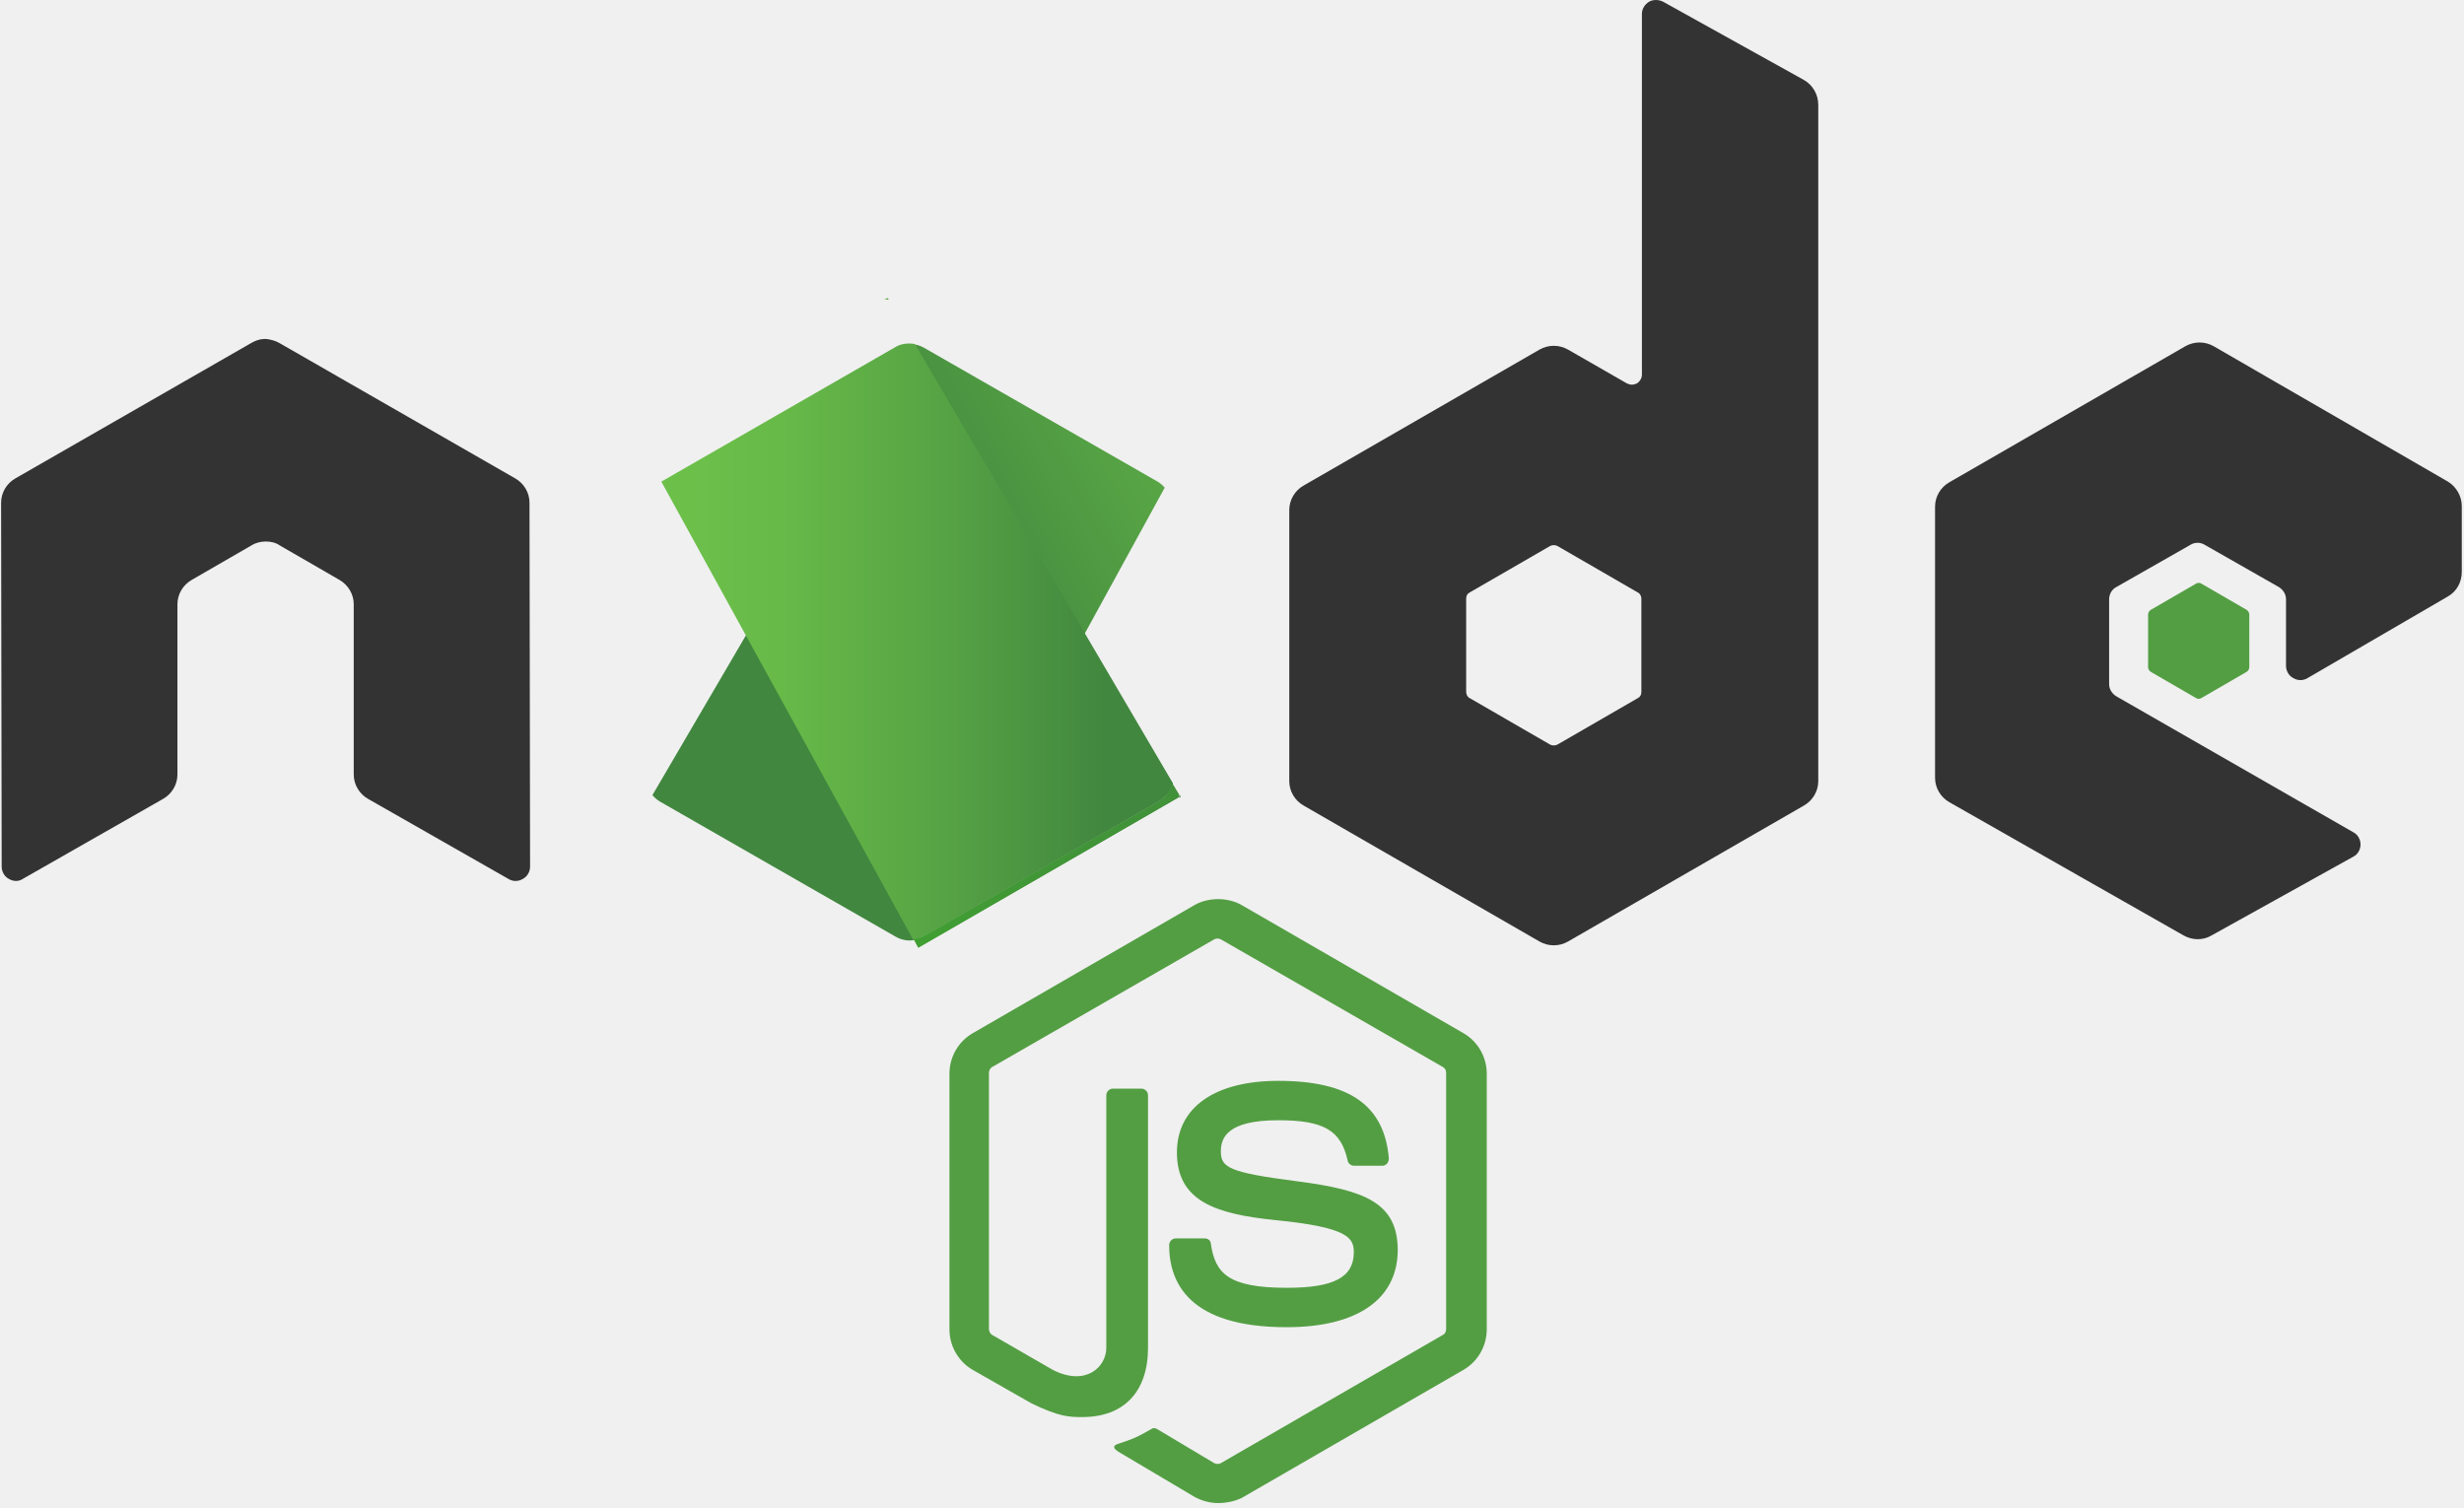
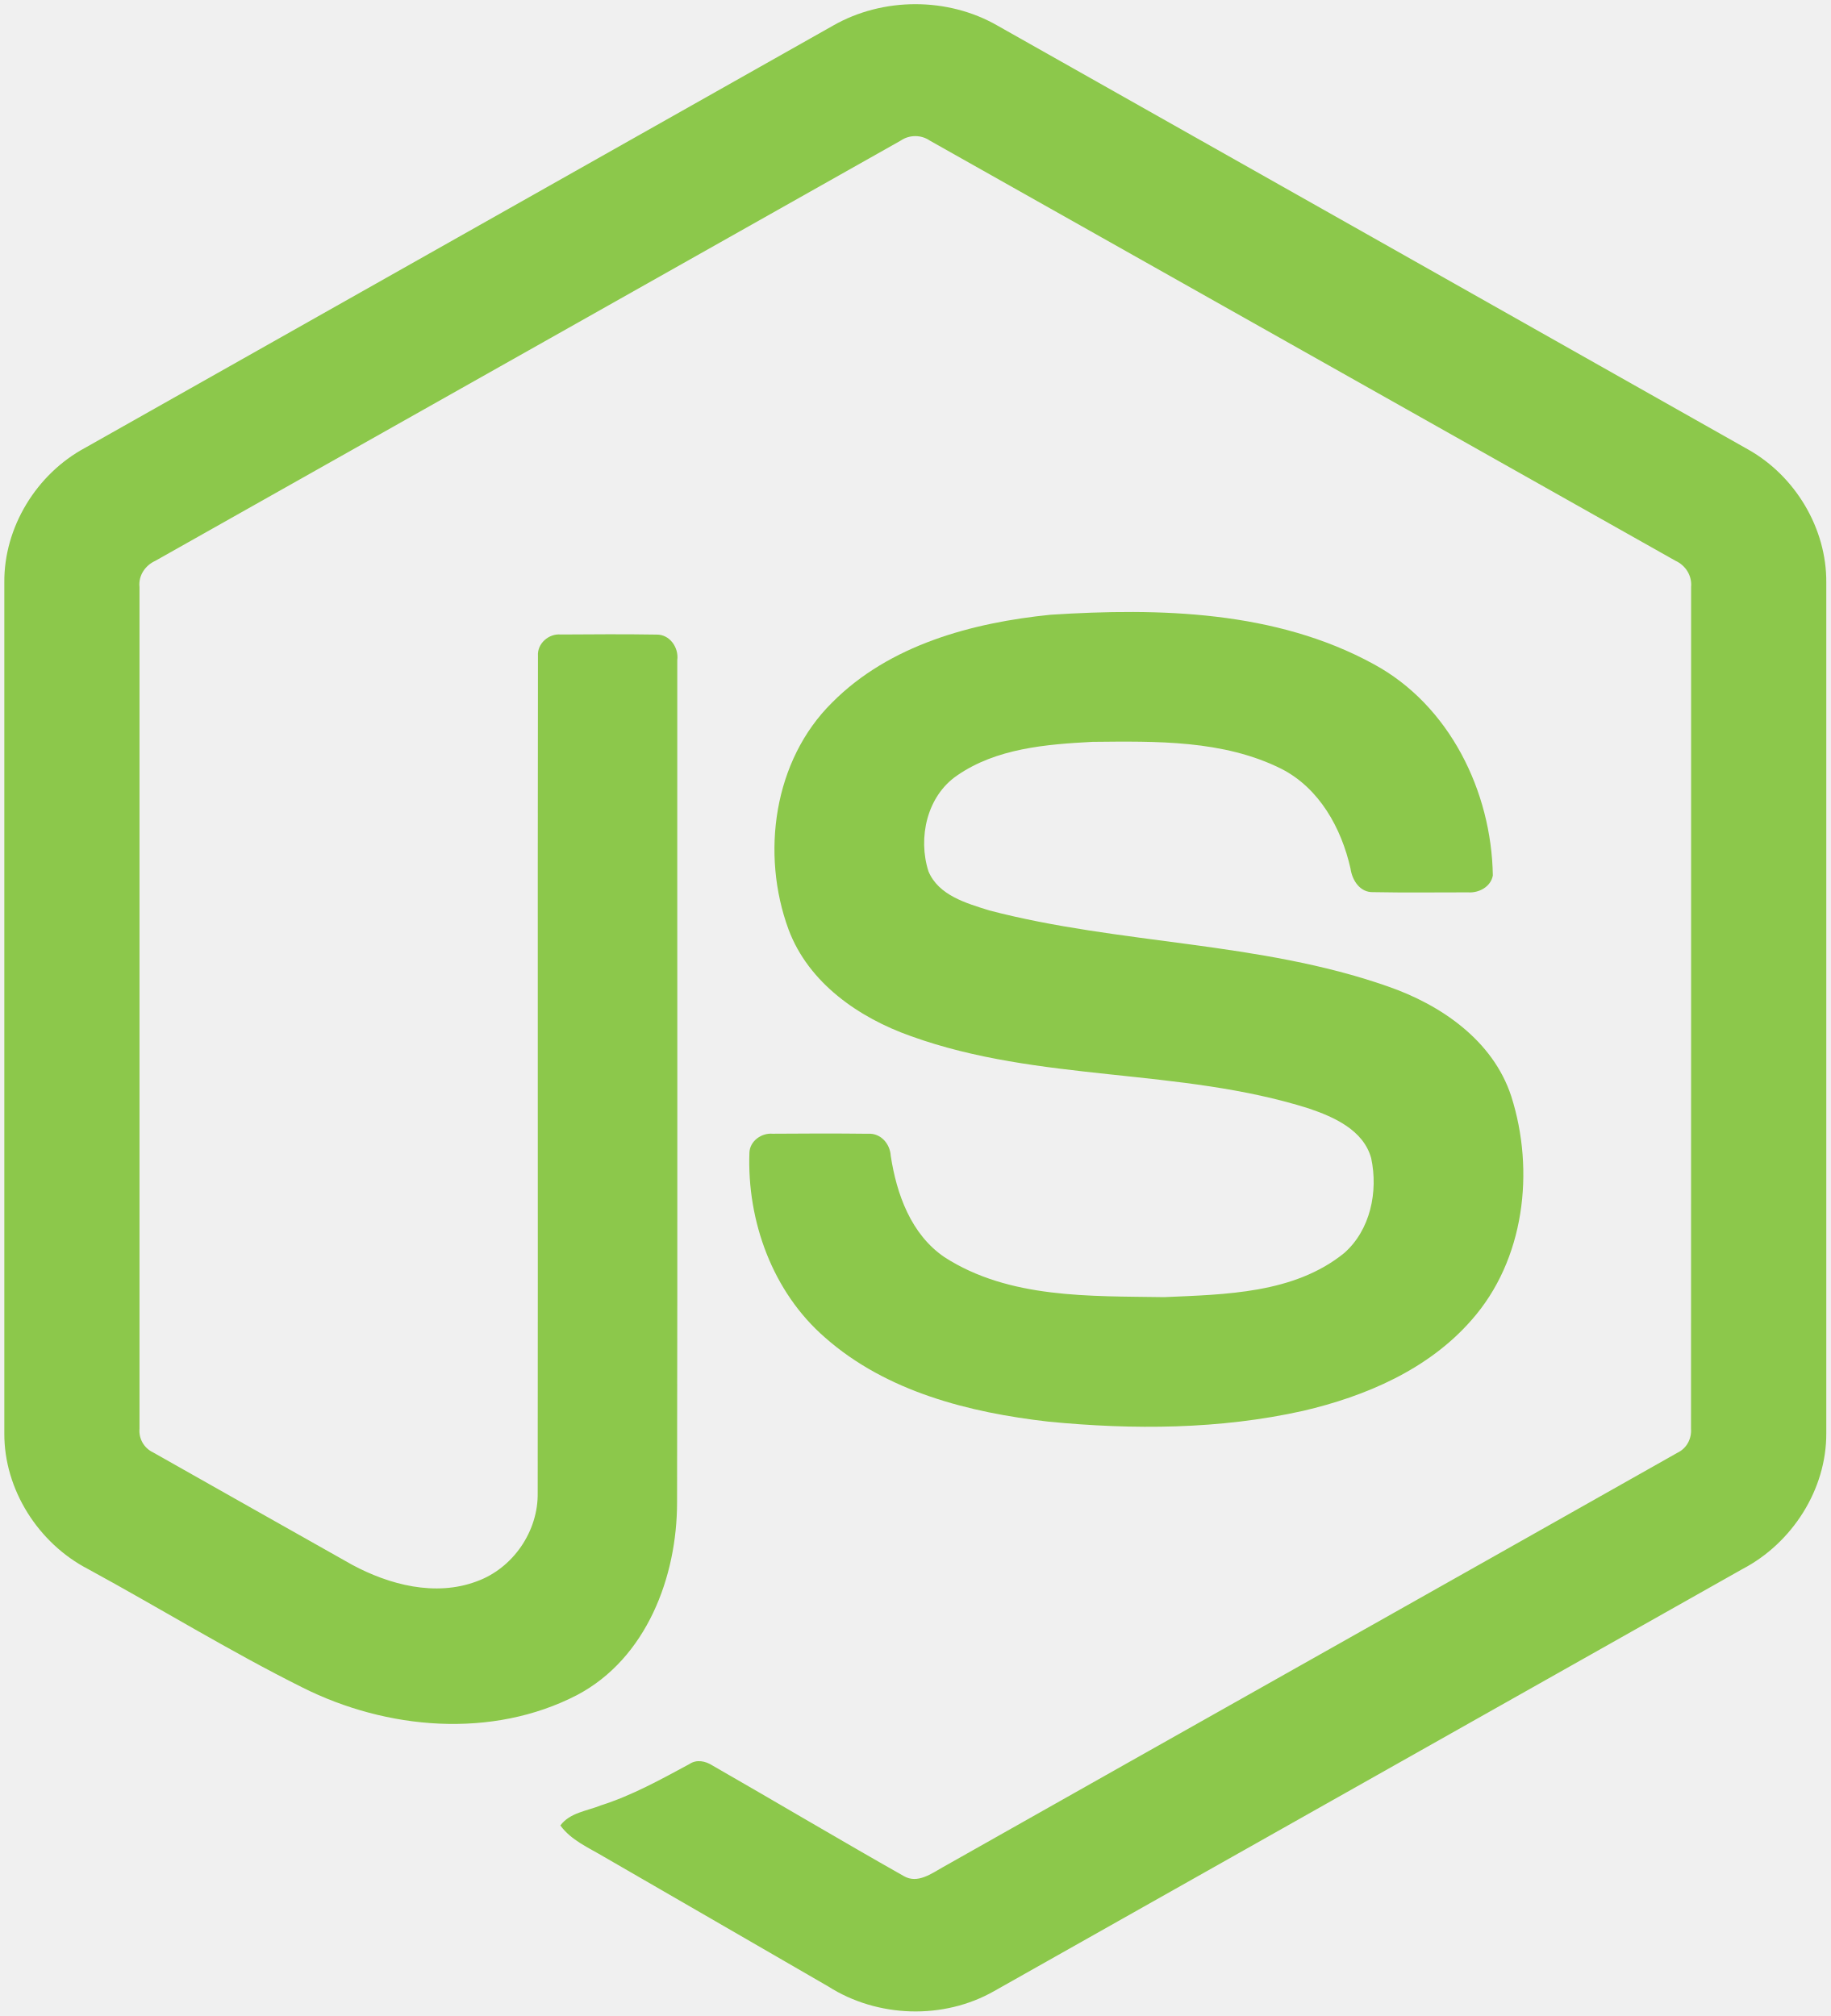
- <svg xmlns="http://www.w3.org/2000/svg" width="85" height="52" viewBox="0 0 85 52" fill="none">
-   <g clip-path="url(#clip0_53_70)">
-     <path d="M42.02 51.85C41.733 51.85 41.464 51.773 41.214 51.64L38.663 50.128C38.279 49.917 38.471 49.84 38.586 49.802C39.104 49.63 39.2 49.592 39.737 49.285C39.795 49.247 39.871 49.266 39.929 49.304L41.886 50.472C41.963 50.51 42.059 50.51 42.116 50.472L49.772 46.051C49.849 46.013 49.887 45.936 49.887 45.84V37.017C49.887 36.921 49.849 36.845 49.772 36.806L42.116 32.404C42.039 32.366 41.944 32.366 41.886 32.404L34.23 36.806C34.154 36.844 34.115 36.94 34.115 37.017V45.84C34.115 45.917 34.154 46.012 34.23 46.051L36.322 47.257C37.454 47.831 38.164 47.161 38.164 46.491V37.782C38.164 37.667 38.26 37.553 38.394 37.553H39.372C39.488 37.553 39.603 37.648 39.603 37.782V46.491C39.603 48.003 38.778 48.883 37.339 48.883C36.897 48.883 36.552 48.883 35.573 48.405L33.559 47.257C33.06 46.969 32.753 46.433 32.753 45.859V37.036C32.753 36.462 33.06 35.926 33.559 35.639L41.214 31.217C41.694 30.949 42.347 30.949 42.826 31.217L50.482 35.639C50.981 35.926 51.288 36.462 51.288 37.036V45.859C51.288 46.433 50.981 46.969 50.482 47.257L42.826 51.678C42.577 51.793 42.289 51.85 42.02 51.85H42.02ZM44.38 45.783C41.023 45.783 40.332 44.252 40.332 42.95C40.332 42.835 40.428 42.72 40.562 42.72H41.56C41.675 42.72 41.771 42.797 41.771 42.912C41.924 43.926 42.366 44.424 44.4 44.424C46.011 44.424 46.702 44.06 46.702 43.199C46.702 42.701 46.51 42.338 43.997 42.089C41.905 41.878 40.6 41.419 40.6 39.754C40.6 38.203 41.905 37.285 44.093 37.285C46.548 37.285 47.757 38.127 47.911 39.964C47.911 40.022 47.892 40.079 47.853 40.136C47.815 40.175 47.757 40.213 47.7 40.213H46.702C46.606 40.213 46.51 40.136 46.491 40.041C46.261 38.988 45.666 38.644 44.093 38.644C42.327 38.644 42.116 39.256 42.116 39.715C42.116 40.27 42.366 40.443 44.745 40.749C47.105 41.055 48.218 41.495 48.218 43.141C48.199 44.826 46.817 45.783 44.38 45.783Z" fill="#539E43" />
-     <path d="M18.266 17.341C18.266 16.996 18.075 16.671 17.767 16.499L9.632 11.829C9.498 11.752 9.344 11.714 9.191 11.694H9.114C8.961 11.694 8.807 11.752 8.673 11.829L0.537 16.499C0.23 16.671 0.038 16.996 0.038 17.341L0.058 29.897C0.058 30.069 0.154 30.241 0.307 30.318C0.461 30.413 0.652 30.413 0.787 30.318L5.622 27.561C5.929 27.389 6.121 27.064 6.121 26.719V20.843C6.121 20.499 6.313 20.174 6.62 20.001L8.673 18.815C8.826 18.719 8.999 18.68 9.172 18.68C9.344 18.68 9.517 18.719 9.651 18.815L11.704 20.001C12.011 20.174 12.203 20.499 12.203 20.843V26.719C12.203 27.064 12.395 27.389 12.702 27.561L17.537 30.318C17.612 30.365 17.698 30.39 17.787 30.39C17.875 30.39 17.961 30.365 18.036 30.318C18.19 30.241 18.286 30.069 18.286 29.897L18.266 17.341ZM57.37 0.058C57.217 -0.019 57.025 -0.019 56.89 0.058C56.737 0.153 56.641 0.306 56.641 0.478V12.92C56.641 13.034 56.584 13.149 56.468 13.226C56.353 13.283 56.238 13.283 56.123 13.226L54.089 12.058C53.94 11.974 53.772 11.929 53.6 11.929C53.428 11.929 53.26 11.974 53.111 12.058L44.975 16.747C44.668 16.92 44.476 17.245 44.476 17.59V26.949C44.476 27.293 44.668 27.619 44.975 27.791L53.111 32.48C53.26 32.565 53.428 32.61 53.6 32.61C53.772 32.61 53.94 32.565 54.089 32.48L62.225 27.791C62.532 27.619 62.724 27.294 62.724 26.949V3.618C62.724 3.254 62.532 2.929 62.225 2.756L57.37 0.058H57.37ZM56.622 23.867C56.622 23.963 56.584 24.04 56.507 24.078L53.725 25.686C53.686 25.705 53.643 25.715 53.6 25.715C53.557 25.715 53.514 25.705 53.475 25.686L50.693 24.078C50.616 24.04 50.578 23.944 50.578 23.867V20.652C50.578 20.556 50.616 20.48 50.693 20.442L53.475 18.834C53.514 18.815 53.557 18.805 53.6 18.805C53.643 18.805 53.686 18.815 53.725 18.834L56.507 20.442C56.584 20.48 56.622 20.576 56.622 20.652V23.867ZM84.444 20.576C84.751 20.403 84.923 20.078 84.923 19.733V17.456C84.923 17.111 84.731 16.786 84.444 16.613L76.366 11.944C76.217 11.859 76.048 11.814 75.876 11.814C75.705 11.814 75.536 11.859 75.387 11.944L67.252 16.633C66.945 16.805 66.753 17.13 66.753 17.475V26.834C66.753 27.179 66.945 27.504 67.252 27.676L75.329 32.27C75.637 32.442 76.001 32.442 76.289 32.27L81.182 29.552C81.335 29.476 81.431 29.303 81.431 29.131C81.431 28.959 81.335 28.787 81.182 28.71L73.008 24.021C72.854 23.925 72.758 23.772 72.758 23.6V20.671C72.758 20.499 72.854 20.327 73.008 20.25L75.56 18.796C75.634 18.749 75.721 18.724 75.809 18.724C75.897 18.724 75.984 18.749 76.059 18.796L78.611 20.25C78.764 20.346 78.86 20.499 78.86 20.671V22.968C78.86 23.14 78.956 23.313 79.109 23.389C79.184 23.436 79.271 23.461 79.359 23.461C79.447 23.461 79.534 23.436 79.608 23.389L84.444 20.576Z" fill="#333333" />
-     <path d="M75.752 20.135C75.78 20.116 75.814 20.106 75.848 20.106C75.882 20.106 75.915 20.116 75.944 20.135L77.498 21.035C77.555 21.073 77.594 21.131 77.594 21.207V23.006C77.594 23.083 77.555 23.14 77.498 23.178L75.944 24.078C75.915 24.097 75.882 24.107 75.848 24.107C75.814 24.107 75.78 24.097 75.752 24.078L74.198 23.178C74.14 23.14 74.102 23.083 74.102 23.006V21.207C74.102 21.13 74.14 21.073 74.198 21.035L75.752 20.135Z" fill="#539E43" />
-     <path d="M39.967 16.633L31.851 11.982C31.771 11.942 31.688 11.91 31.602 11.886L22.507 27.428C22.582 27.52 22.673 27.597 22.776 27.657L30.892 32.309C31.122 32.443 31.391 32.481 31.64 32.404L40.178 16.824C40.121 16.748 40.044 16.69 39.967 16.633V16.633Z" fill="url(#paint0_linear_53_70)" />
-     <path fill-rule="evenodd" clip-rule="evenodd" d="M30.623 10.278L30.508 10.336H30.661L30.623 10.278Z" fill="url(#paint1_linear_53_70)" />
-     <path fill-rule="evenodd" clip-rule="evenodd" d="M39.986 27.638C40.217 27.504 40.389 27.274 40.466 27.026L31.563 11.867C31.333 11.829 31.083 11.848 30.872 11.982L22.814 16.614L31.505 32.423C31.632 32.403 31.755 32.364 31.87 32.308L39.986 27.638L39.986 27.638Z" fill="url(#paint2_linear_53_70)" />
-     <path fill-rule="evenodd" clip-rule="evenodd" d="M40.735 27.485L40.677 27.389V27.523L40.735 27.485H40.735Z" fill="url(#paint3_linear_53_70)" />
-     <path fill-rule="evenodd" clip-rule="evenodd" d="M39.986 27.638L31.889 32.289C31.775 32.347 31.652 32.386 31.525 32.404L31.678 32.691L40.658 27.504V27.389L40.428 27.006C40.389 27.274 40.217 27.504 39.986 27.638Z" fill="url(#paint4_linear_53_70)" />
-     <path fill-rule="evenodd" clip-rule="evenodd" d="M39.986 27.638L31.889 32.289C31.775 32.347 31.652 32.386 31.525 32.404L31.678 32.691L40.658 27.504V27.389L40.428 27.006C40.389 27.274 40.217 27.504 39.986 27.638Z" fill="url(#paint5_linear_53_70)" />
+ <svg xmlns="http://www.w3.org/2000/svg" width="2270" height="2500" viewBox="0 0 256 282" preserveAspectRatio="xMinYMin meet">
+   <g fill="#8CC84B">
+     <path d="M116.504 3.58c6.962-3.985 16.03-4.003 22.986 0 34.995 19.774 70.001 39.517 104.99 59.303 6.581 3.707 10.983 11.031 10.916 18.614v118.968c.049 7.897-4.788 15.396-11.731 19.019-34.88 19.665-69.742 39.354-104.616 59.019-7.106 4.063-16.356 3.75-23.24-.646-10.457-6.062-20.932-12.094-31.39-18.15-2.137-1.274-4.546-2.288-6.055-4.36 1.334-1.798 3.719-2.022 5.657-2.807 4.365-1.388 8.374-3.616 12.384-5.778 1.014-.694 2.252-.428 3.224.193 8.942 5.127 17.805 10.403 26.777 15.481 1.914 1.105 3.852-.362 5.488-1.274 34.228-19.345 68.498-38.617 102.72-57.968 1.268-.61 1.969-1.956 1.866-3.345.024-39.245.006-78.497.012-117.742.145-1.576-.767-3.025-2.192-3.67-34.759-19.575-69.5-39.18-104.253-58.76a3.621 3.621 0 0 0-4.094-.006C91.2 39.257 56.465 58.88 21.712 78.454c-1.42.646-2.373 2.071-2.204 3.653.006 39.245 0 78.497 0 117.748a3.329 3.329 0 0 0 1.89 3.303c9.274 5.259 18.56 10.481 27.84 15.722 5.228 2.814 11.647 4.486 17.407 2.33 5.083-1.823 8.646-7.01 8.549-12.407.048-39.016-.024-78.038.036-117.048-.127-1.732 1.516-3.163 3.2-3 4.456-.03 8.918-.06 13.374.012 1.86-.042 3.14 1.823 2.91 3.568-.018 39.263.048 78.527-.03 117.79.012 10.464-4.287 21.85-13.966 26.97-11.924 6.177-26.662 4.867-38.442-1.056-10.198-5.09-19.93-11.097-29.947-16.55C5.368 215.886.555 208.357.604 200.466V81.497c-.073-7.74 4.504-15.197 11.29-18.85C46.768 42.966 81.636 23.27 116.504 3.58z" />
+     <path d="M146.928 85.99c15.21-.979 31.493-.58 45.18 6.913 10.597 5.742 16.472 17.793 16.659 29.566-.296 1.588-1.956 2.464-3.472 2.355-4.413-.006-8.827.06-13.24-.03-1.872.072-2.96-1.654-3.195-3.309-1.268-5.633-4.34-11.212-9.642-13.929-8.139-4.075-17.576-3.87-26.451-3.785-6.479.344-13.446.905-18.935 4.715-4.214 2.886-5.494 8.712-3.99 13.404 1.418 3.369 5.307 4.456 8.489 5.458 18.33 4.794 37.754 4.317 55.734 10.626 7.444 2.572 14.726 7.572 17.274 15.366 3.333 10.446 1.872 22.932-5.56 31.318-6.027 6.901-14.805 10.657-23.56 12.697-11.647 2.597-23.734 2.663-35.562 1.51-11.122-1.268-22.696-4.19-31.282-11.768-7.342-6.375-10.928-16.308-10.572-25.895.085-1.619 1.697-2.748 3.248-2.615 4.444-.036 8.888-.048 13.332.006 1.775-.127 3.091 1.407 3.182 3.08.82 5.367 2.837 11 7.517 14.182 9.032 5.827 20.365 5.428 30.707 5.591 8.568-.38 18.186-.495 25.178-6.158 3.689-3.23 4.782-8.634 3.785-13.283-1.08-3.925-5.186-5.754-8.712-6.95-18.095-5.724-37.736-3.647-55.656-10.12-7.275-2.571-14.31-7.432-17.105-14.906-3.9-10.578-2.113-23.662 6.098-31.765 8.006-8.06 19.563-11.164 30.551-12.275z" />
  </g>
-   <defs>
-     <linearGradient id="paint0_linear_53_70" x1="30.154" y1="23.227" x2="52.304" y2="11.164" gradientUnits="userSpaceOnUse">
-       <stop offset="0.138" stop-color="#41873F" />
-       <stop offset="0.403" stop-color="#54A044" />
-       <stop offset="0.714" stop-color="#66B848" />
-       <stop offset="0.908" stop-color="#6CC04A" />
-     </linearGradient>
-     <linearGradient id="paint1_linear_53_70" x1="23.737" y1="10.286" x2="38.681" y2="10.286" gradientUnits="userSpaceOnUse">
-       <stop offset="0.092" stop-color="#6CC04A" />
-       <stop offset="0.286" stop-color="#66B848" />
-       <stop offset="0.597" stop-color="#54A044" />
-       <stop offset="0.862" stop-color="#41873F" />
-     </linearGradient>
-     <linearGradient id="paint2_linear_53_70" x1="22.039" y1="22.136" x2="40.731" y2="22.136" gradientUnits="userSpaceOnUse">
-       <stop offset="0.092" stop-color="#6CC04A" />
-       <stop offset="0.286" stop-color="#66B848" />
-       <stop offset="0.597" stop-color="#54A044" />
-       <stop offset="0.862" stop-color="#41873F" />
-     </linearGradient>
-     <linearGradient id="paint3_linear_53_70" x1="35.082" y1="27.438" x2="40.693" y2="27.438" gradientUnits="userSpaceOnUse">
-       <stop offset="0.092" stop-color="#6CC04A" />
-       <stop offset="0.286" stop-color="#66B848" />
-       <stop offset="0.597" stop-color="#54A044" />
-       <stop offset="0.862" stop-color="#41873F" />
-     </linearGradient>
-     <linearGradient id="paint4_linear_53_70" x1="22.039" y1="29.864" x2="40.731" y2="29.864" gradientUnits="userSpaceOnUse">
-       <stop offset="0.092" stop-color="#6CC04A" />
-       <stop offset="0.286" stop-color="#66B848" />
-       <stop offset="0.597" stop-color="#54A044" />
-       <stop offset="0.862" stop-color="#41873F" />
-     </linearGradient>
-     <linearGradient id="paint5_linear_53_70" x1="43.454" y1="15.008" x2="38.741" y2="39.764" gradientUnits="userSpaceOnUse">
-       <stop stop-color="#41873F" />
-       <stop offset="0.329" stop-color="#418B3D" />
-       <stop offset="0.635" stop-color="#419637" />
-       <stop offset="0.932" stop-color="#3FA92D" />
-       <stop offset="1" stop-color="#3FAE2A" />
-     </linearGradient>
-     <clipPath id="clip0_53_70">
-       <rect width="85" height="52" fill="white" />
-     </clipPath>
-   </defs>
</svg>
